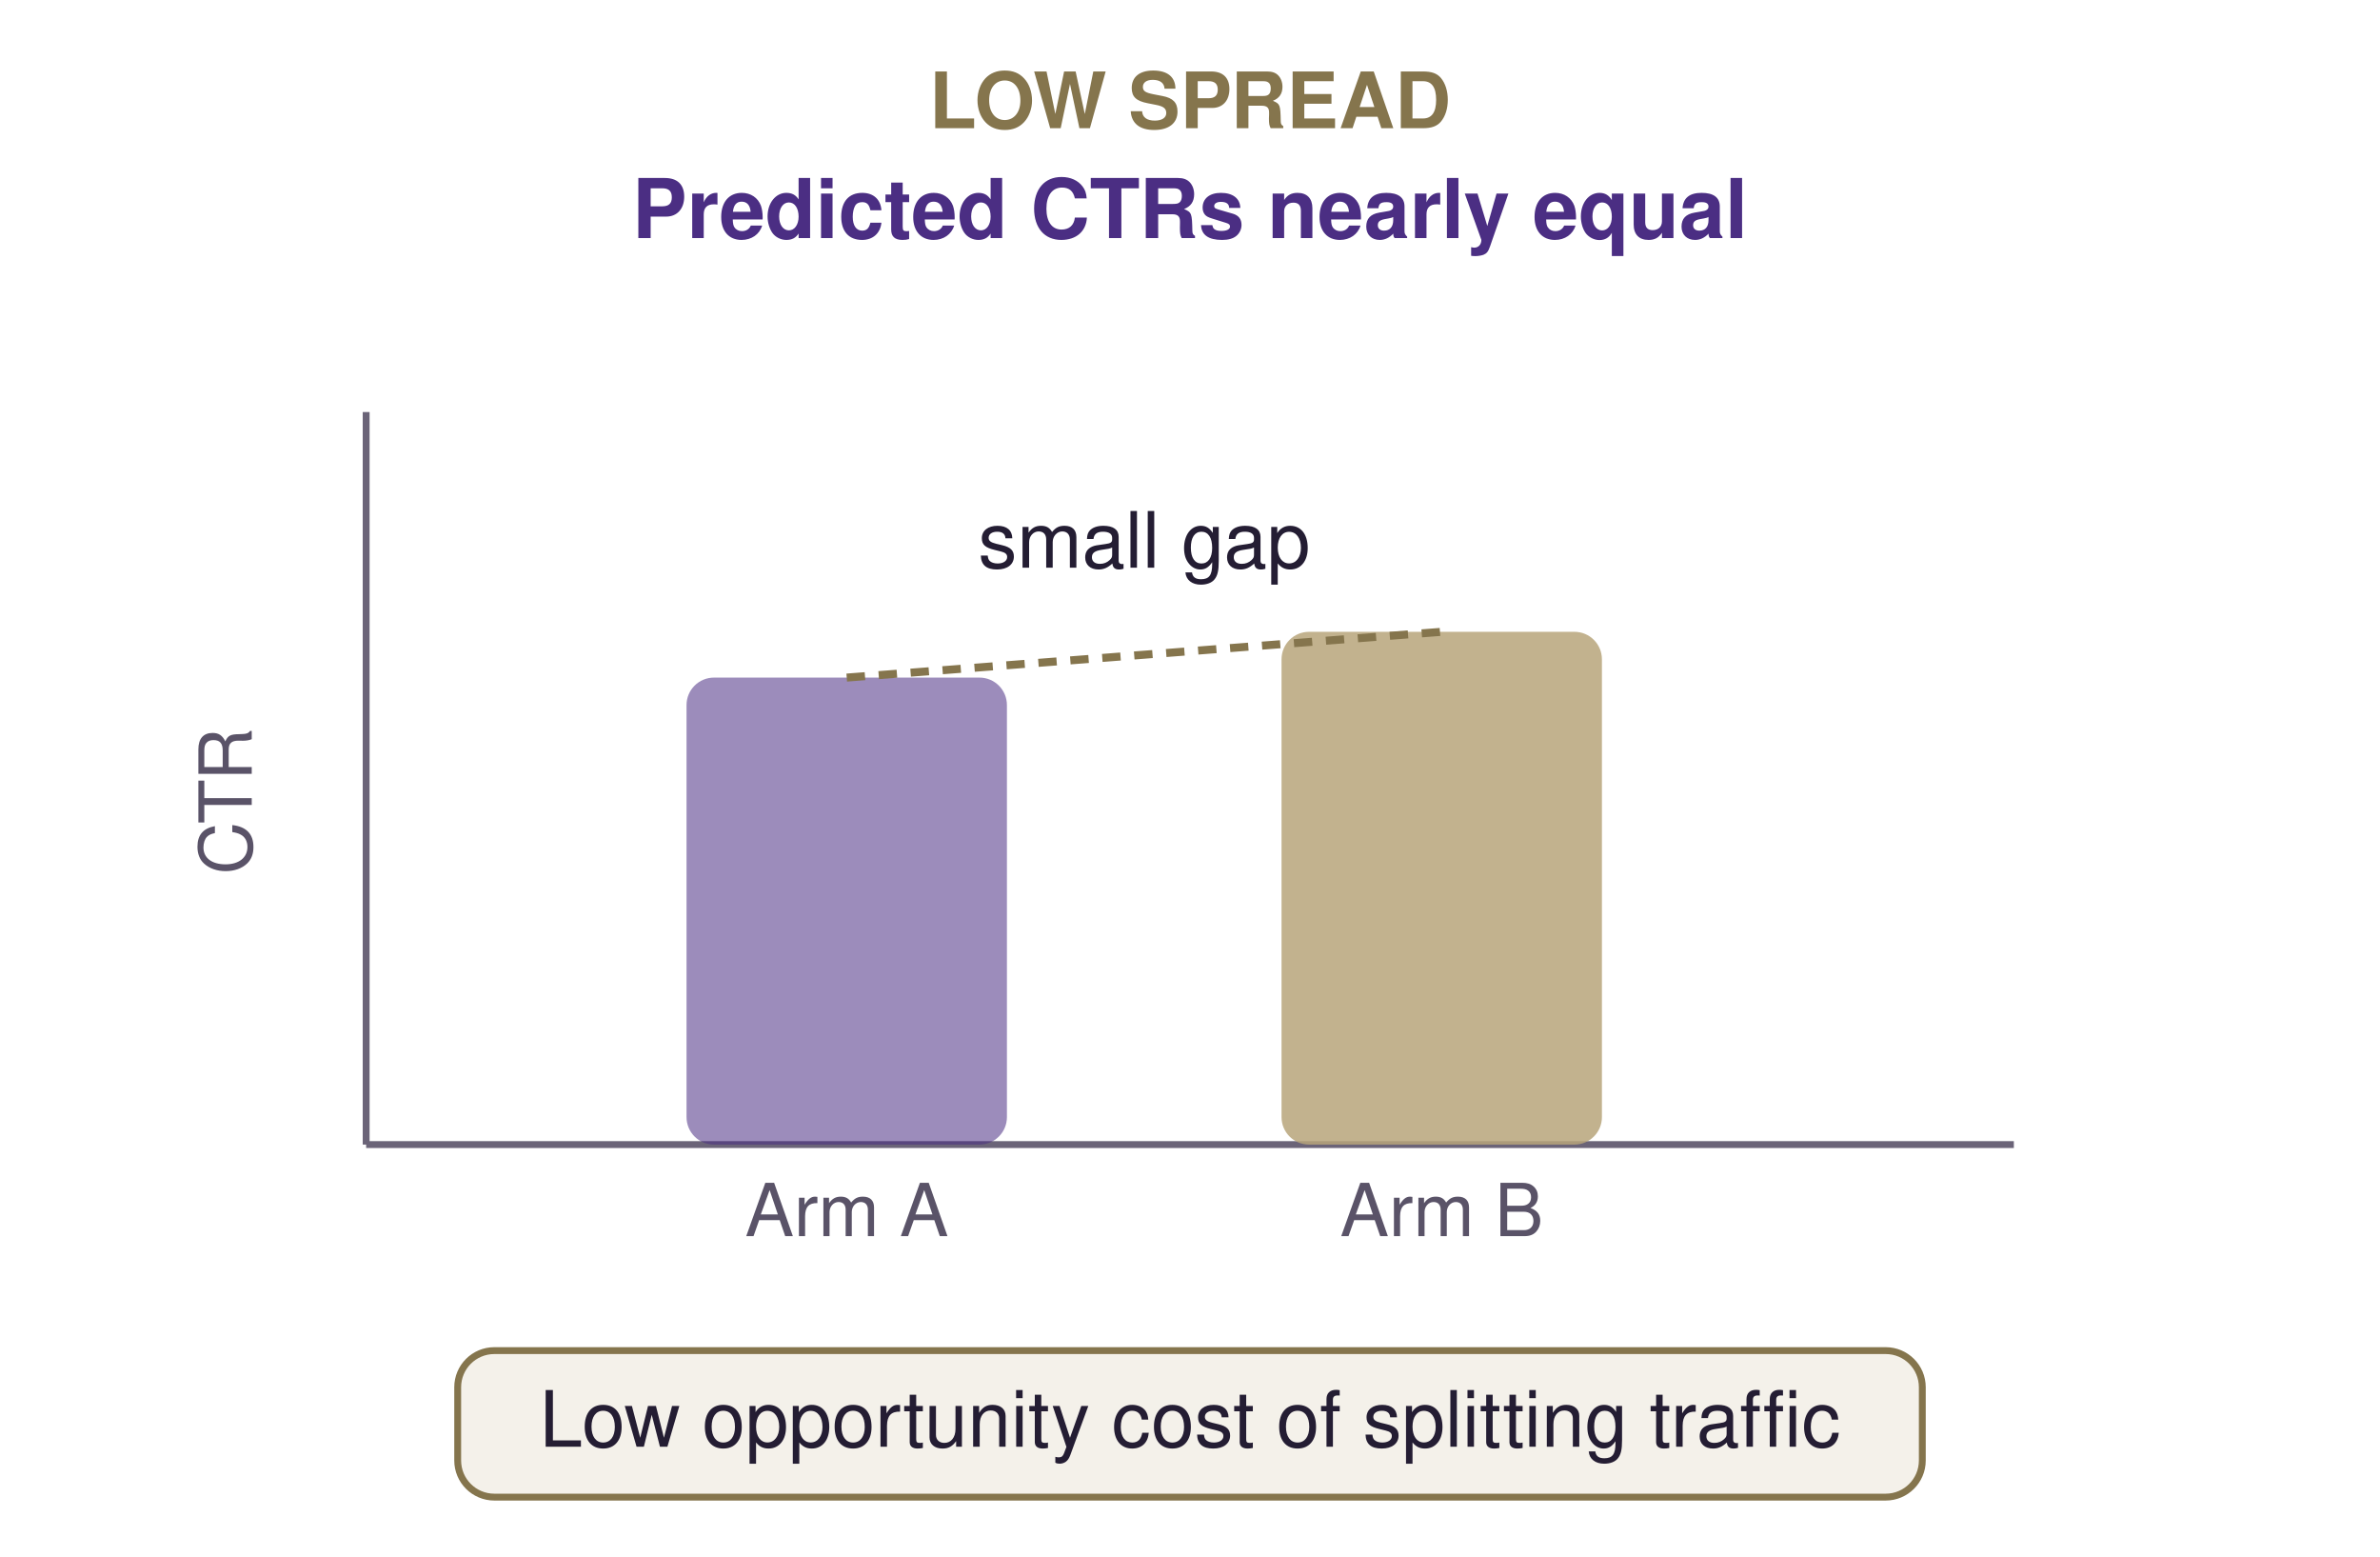
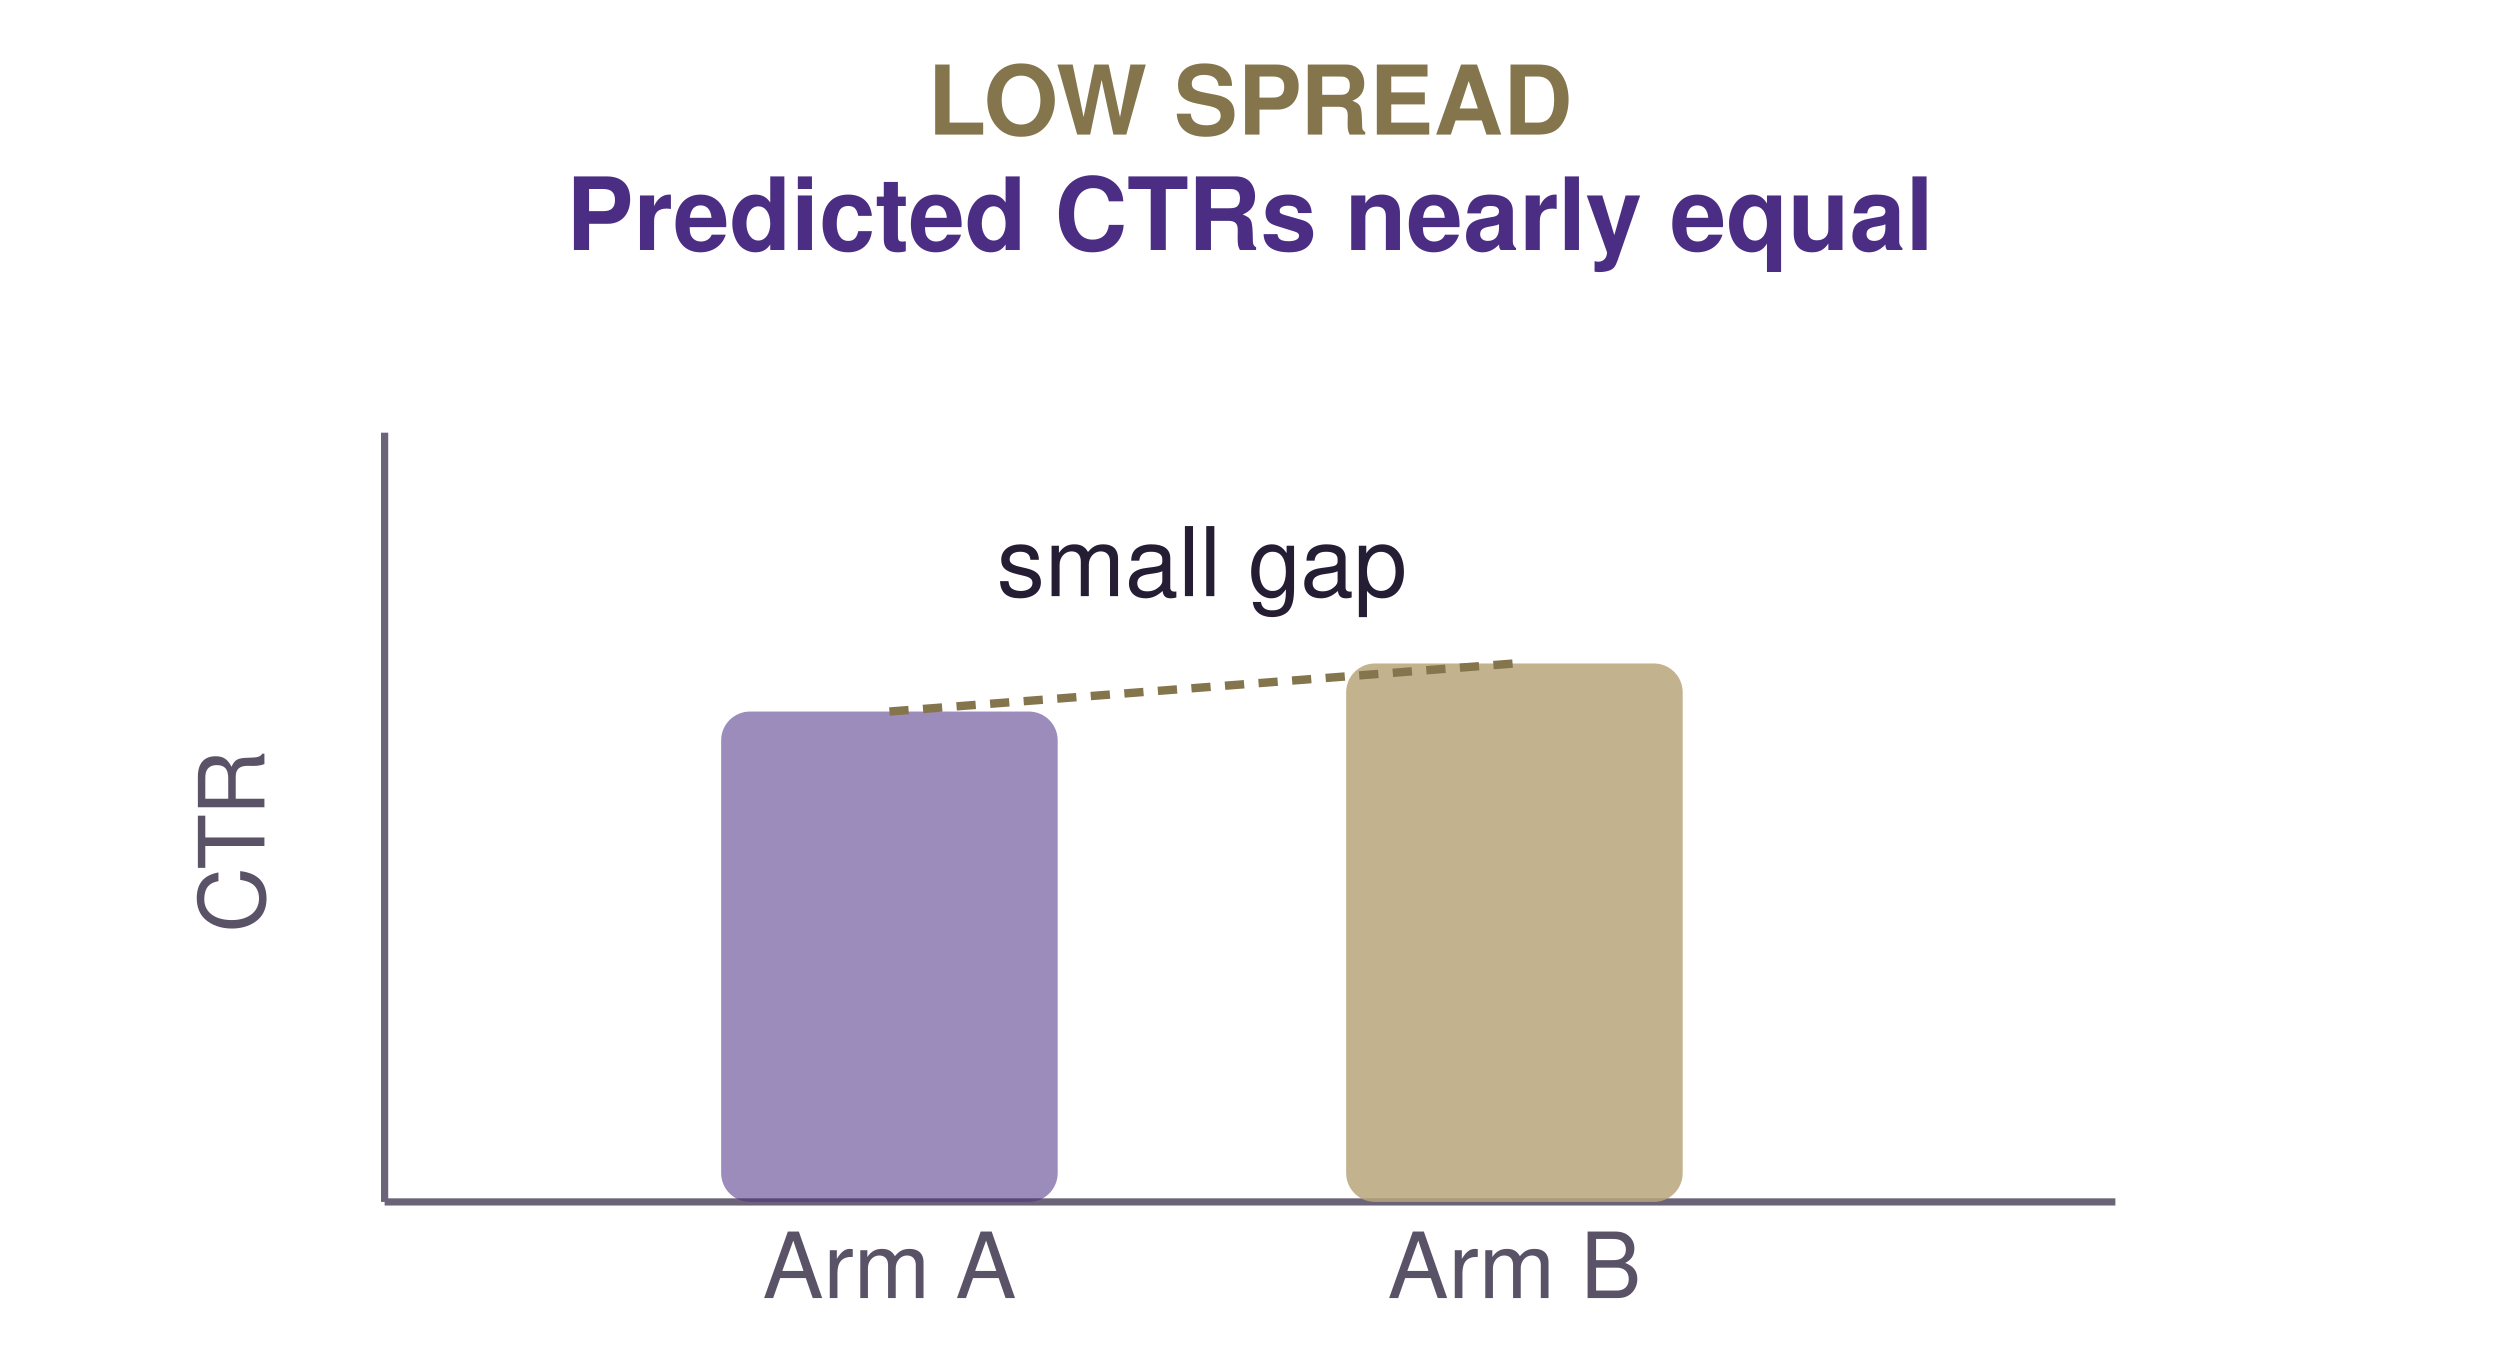
- <svg xmlns="http://www.w3.org/2000/svg" viewBox="0 0 520 340" width="520" height="340" role="img" aria-labelledby="gls-title gls-desc">
+ <svg xmlns="http://www.w3.org/2000/svg" viewBox="0 0 520 285" width="520" height="285" role="img" aria-labelledby="gls-title gls-desc">
  <defs>
    <style type="text/css">
      .bar-a { fill: rgba(75, 46, 131, 0.55); }
      .bar-b { fill: rgba(183, 165, 122, 0.85); }
      .axis { stroke: #6b6478; stroke-width: 1.5; fill: none; }
      .gap { stroke: #85754d; stroke-width: 1.75; fill: none; stroke-dasharray: 4 3; }
-       .lbl { font-family: Helvetica, Arial, sans-serif; font-size: 18px; font-weight: 700; fill: #4b2e83; }
-       .sub { font-family: Helvetica, Arial, sans-serif; font-size: 16px; fill: #5a5368; }
-       .tag { font-family: Helvetica, Arial, sans-serif; font-size: 17px; font-weight: 700; fill: #85754d; }
-       .note { font-family: Helvetica, Arial, sans-serif; font-size: 17px; fill: #241d33; }
+       .lbl { font-family: Helvetica, Arial, sans-serif; font-size: 21px; font-weight: 700; fill: #4b2e83; }
+       .sub { font-family: Helvetica, Arial, sans-serif; font-size: 19px; fill: #5a5368; }
+       .tag { font-family: Helvetica, Arial, sans-serif; font-size: 20px; font-weight: 700; fill: #85754d; }
+       .note { font-family: Helvetica, Arial, sans-serif; font-size: 20px; fill: #241d33; }
      .box { fill: rgba(183, 165, 122, 0.16); stroke: #85754d; stroke-width: 1.5; }
    </style>
  </defs>
  <text class="tag" x="260" y="28" text-anchor="middle">LOW SPREAD</text>
  <text class="lbl" x="260" y="52" text-anchor="middle">Predicted CTRs nearly equal</text>
  <line class="axis" x1="80" y1="250" x2="440" y2="250" />
  <line class="axis" x1="80" y1="90" x2="80" y2="250" />
  <text class="sub" x="55" y="175" text-anchor="middle" transform="rotate(-90 55 175)">CTR</text>
  <rect class="bar-a" x="150" y="148" width="70" height="102" rx="6" />
  <rect class="bar-b" x="280" y="138" width="70" height="112" rx="6" />
  <text class="sub" x="185" y="270" text-anchor="middle">Arm A</text>
  <text class="sub" x="315" y="270" text-anchor="middle">Arm B</text>
  <line class="gap" x1="185" y1="148" x2="315" y2="138" />
  <text class="note" x="250" y="124" text-anchor="middle">small gap</text>
-   <rect class="box" x="100" y="295" width="320" height="32" rx="8" />
-   <text class="note" x="260" y="316" text-anchor="middle">Low opportunity cost of splitting traffic</text>
</svg>
